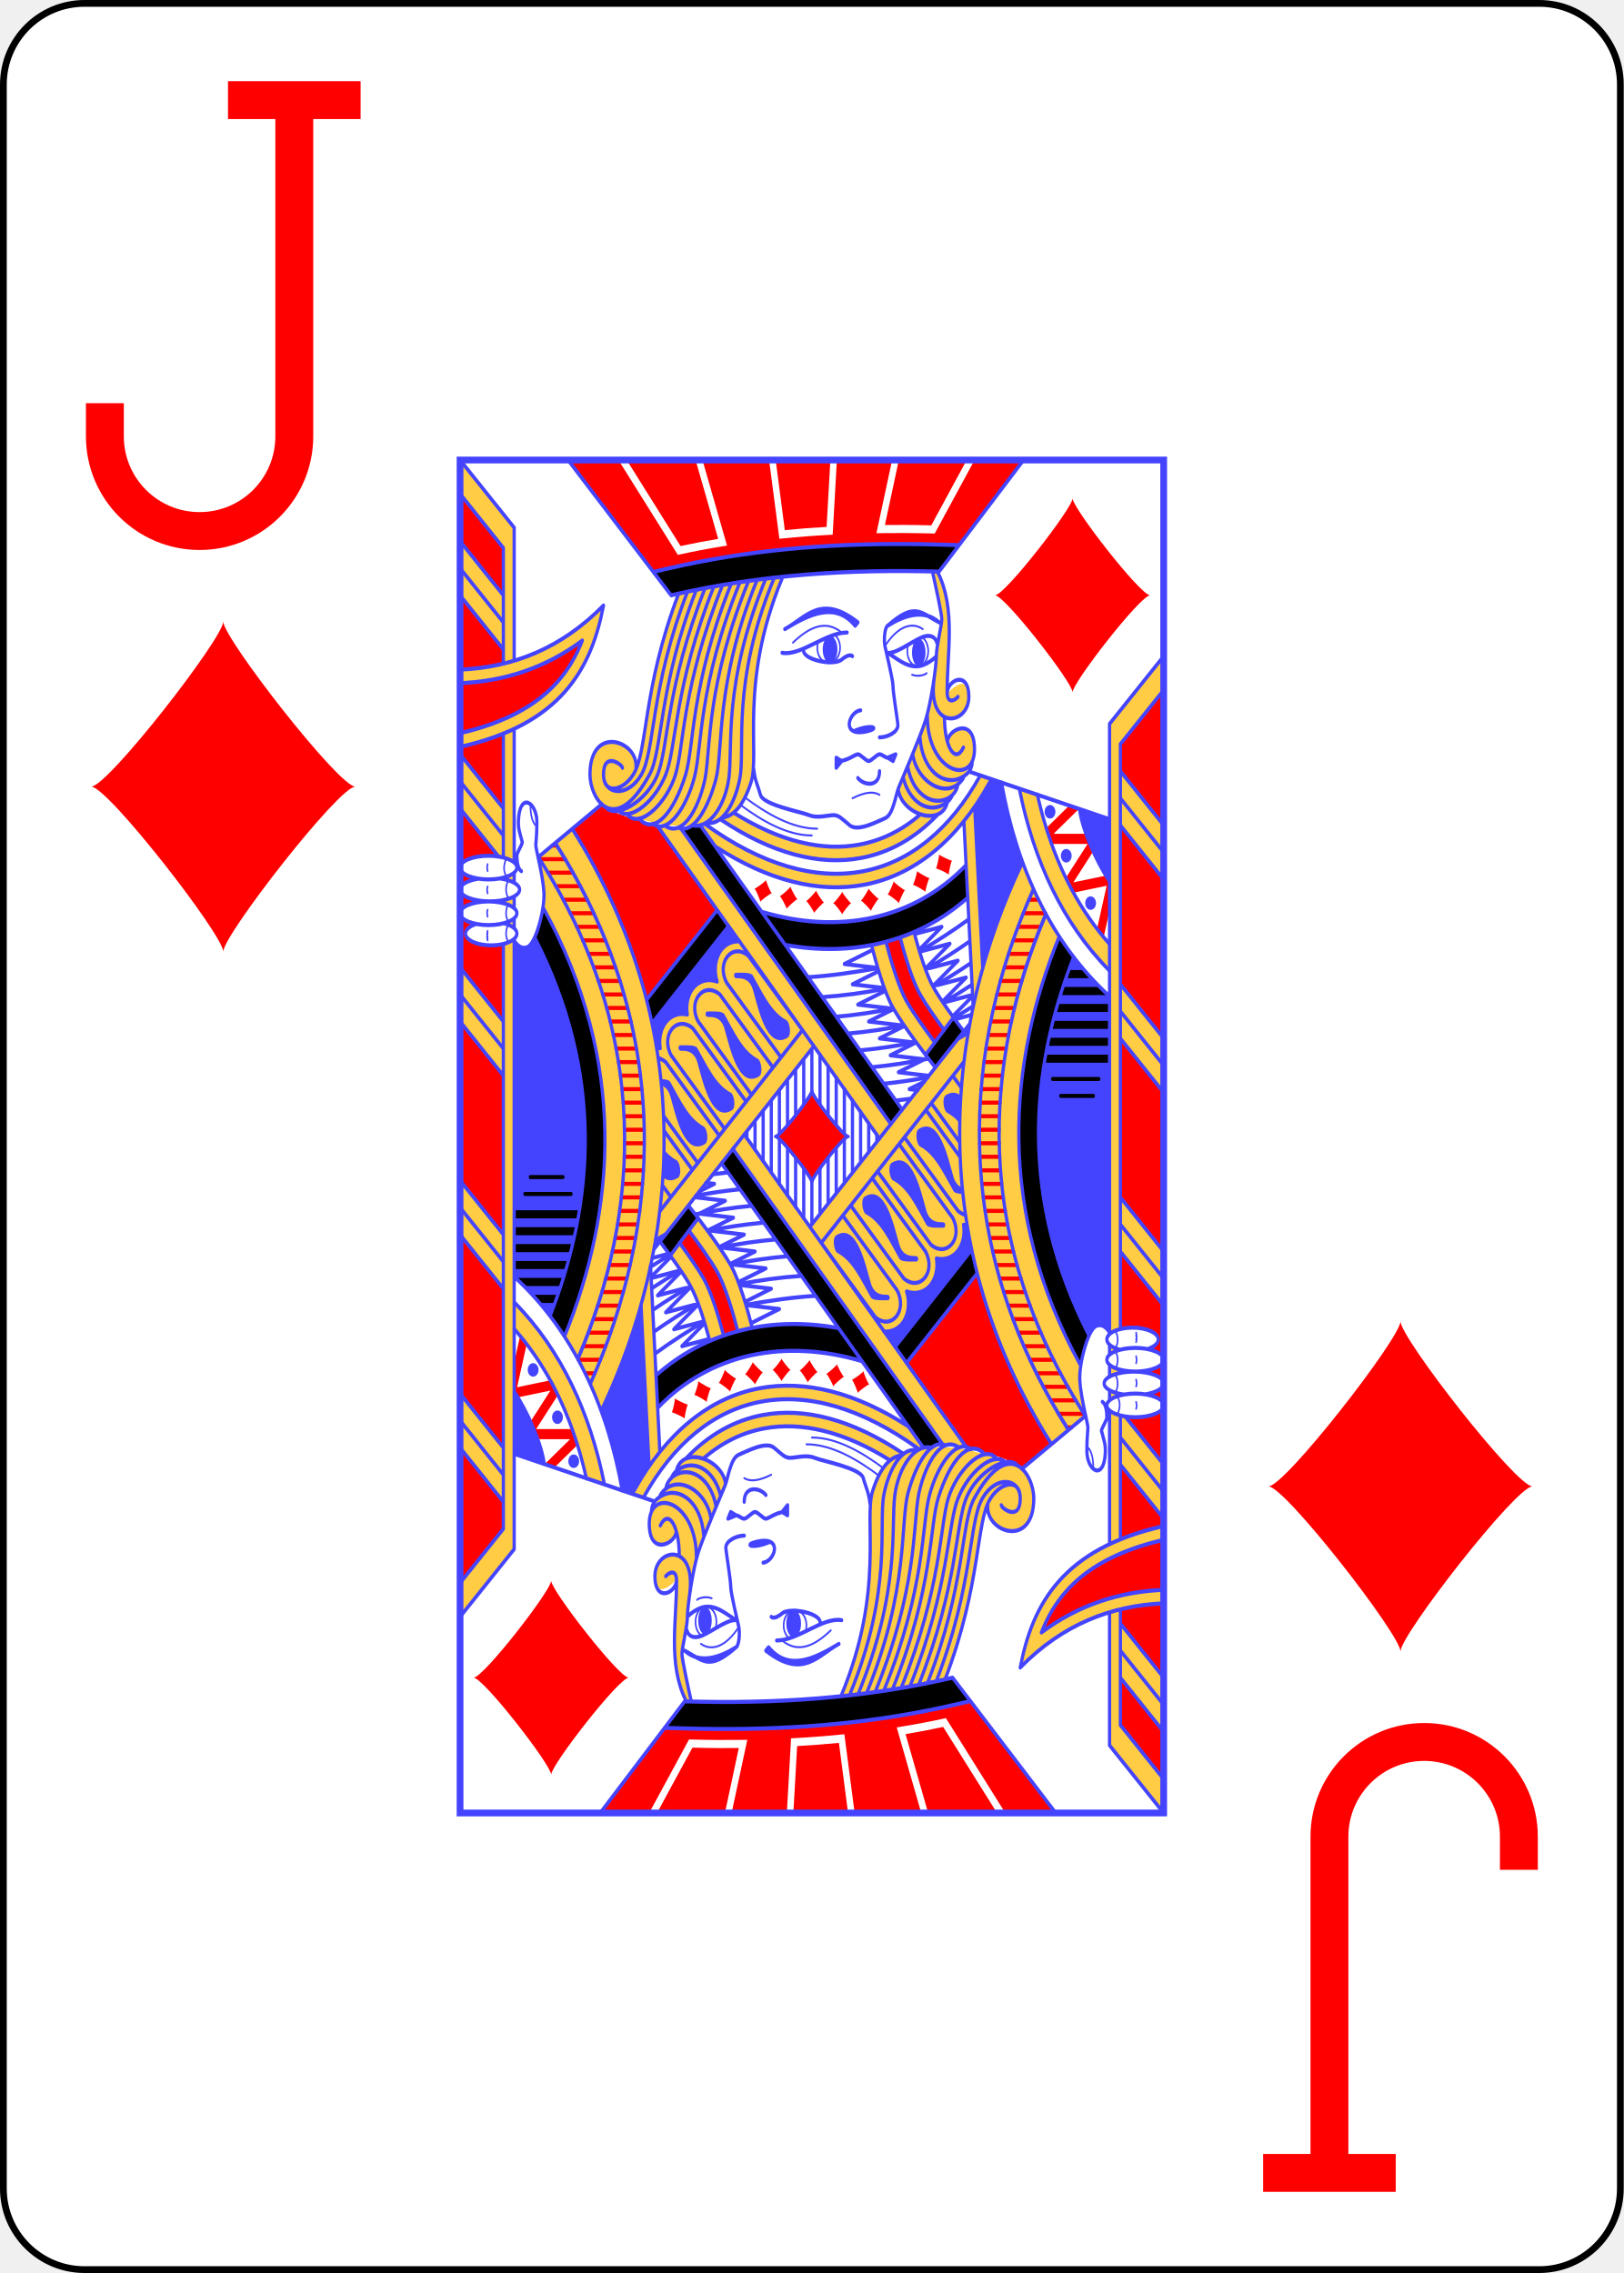
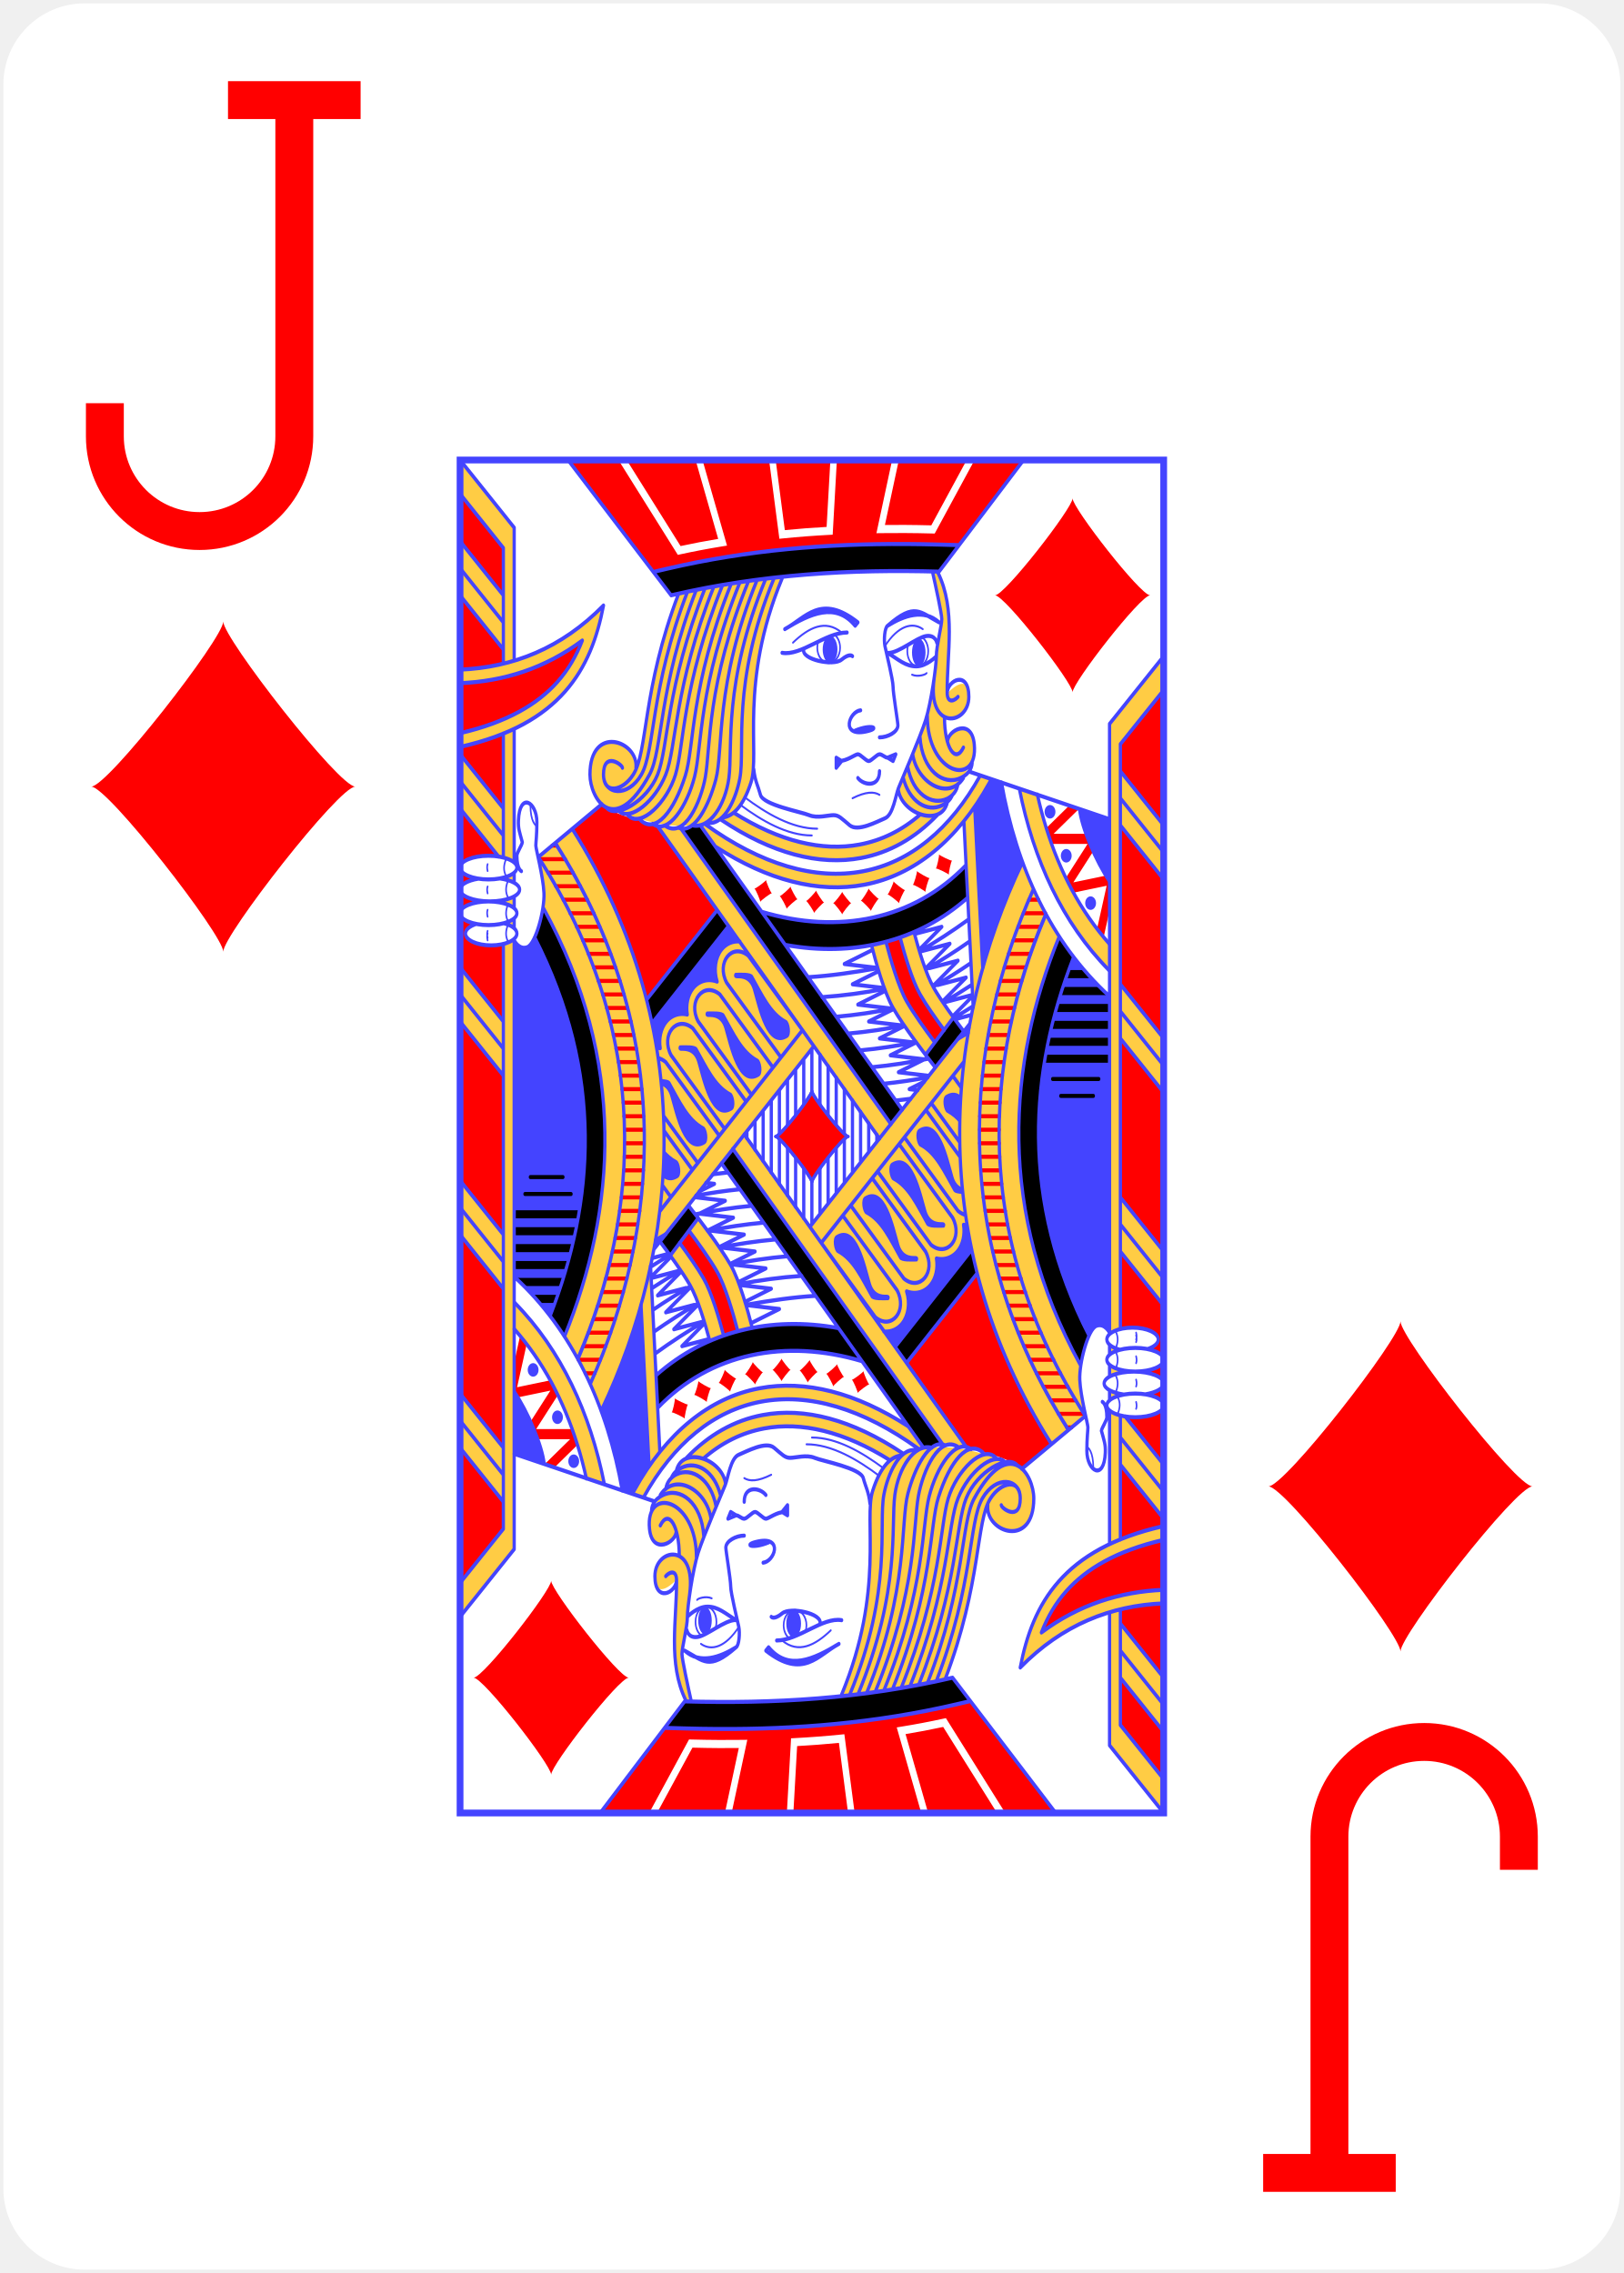
<svg xmlns="http://www.w3.org/2000/svg" xmlns:xlink="http://www.w3.org/1999/xlink" class="card" face="JD" height="3.5in" preserveAspectRatio="none" viewBox="-120 -168 240 336" width="2.5in">
  <defs>
    <symbol id="VDJ" viewBox="-500 -500 1000 1000" preserveAspectRatio="xMinYMid">
      <path d="M50 -460L250 -460M150 -460L150 250A100 100 0 0 1 -250 250L-250 220" stroke="red" stroke-width="80" stroke-linecap="square" stroke-miterlimit="1.5" fill="none" />
    </symbol>
    <symbol id="SDJ" viewBox="-600 -600 1200 1200" preserveAspectRatio="xMinYMid">
      <path d="M-400 0C-350 0 0 -450 0 -500C0 -450 350 0 400 0C350 0 0 450 0 500C0 450 -350 0 -400 0Z" fill="red" />
    </symbol>
    <symbol id="DJ6" preserveAspectRatio="none" viewBox="0 0 1300 2000">
      <path stroke="#44F" stroke-linecap="round" stroke-linejoin="round" stroke-width="3" fill="none" d="M85,590c-4.701,8.725 -5.187,17.099 0,25M88.71,621.884c-4.701,8.725 -5.187,17.099 0,25M88.71,656.884c-4.701,8.725 -5.187,17.099 0,25M88.71,686.884c-4.701,8.725 -5.187,17.099 0,25M130,510c0,25 10,30 10,30M50.928,597.5c-1.131,2.58 -1.339,5.774 0,10M50.928,630.524c-1.131,2.58 -1.339,5.774 0,10M50.928,665c-1.131,2.58 -1.339,5.774 0,10M50.928,700c-1.131,2.58 -1.339,5.774 0,10M50.928,696.159c-1.131,2.58 -1.339,5.774 0,10M725,500c25,-10 40,-10 50,-5M705,255c-30,-20 -60.951,-7.28 -90,15M785,275c24.496,-30.289 50.876,-35.961 70,-25M692.54,258.604c5.799,4.009 9.635,10.975 9.635,18.896 0,12.426 -9.441,22.5 -21.088,22.5 -11.646,0 -21.088,-10.074 -21.088,-22.5 0,-3.285 0.66,-6.406 1.846,-9.22M853.124,261.739c6.976,3.399 11.876,11.415 11.876,20.761 0,12.426 -8.662,22.5 -19.347,22.5 -10.685,0 -19.347,-10.074 -19.347,-22.5 0,-3.816 0.817,-7.411 2.259,-10.56M835,317.323c11.292,3.969 26.1,-0.362 27.069,-2.323M517.969,509.822C557.538,533.358 604.489,555.092 650,555M525.369,498.266C565.472,522.392 613.488,545.094 660,545" />
      <use xlink:href="#SDJ" height="200" width="200" transform="translate(650,1000)scale(1,0.8)rotate(0)translate(-100,-100)" stroke="#44F" stroke-width="36" stroke-linejoin="round" stroke-linecap="round" />
      <use xlink:href="#SDJ" height="50" width="50" transform="translate(894,598)scale(1,0.8)rotate(-26)translate(-25,-25)" />
      <use xlink:href="#SDJ" height="50" width="50" transform="translate(852,623)scale(1,0.8)rotate(-22)translate(-25,-25)" />
      <use xlink:href="#SDJ" height="50" width="50" transform="translate(806,639)scale(1,0.8)rotate(-14)translate(-25,-25)" />
      <use xlink:href="#SDJ" height="50" width="50" transform="translate(757,650)scale(1,0.8)rotate(-6)translate(-25,-25)" />
      <use xlink:href="#SDJ" height="50" width="50" transform="translate(706,655)scale(1,0.8)rotate(0)translate(-25,-25)" />
      <use xlink:href="#SDJ" height="50" width="50" transform="translate(656,653)scale(1,0.8)rotate(5)translate(-25,-25)" />
      <use xlink:href="#SDJ" height="50" width="50" transform="translate(607,647)scale(1,0.8)rotate(10)translate(-25,-25)" />
      <use xlink:href="#SDJ" height="50" width="50" transform="translate(560,637)scale(1,0.8)rotate(15)translate(-25,-25)" />
    </symbol>
    <symbol id="DJ5" preserveAspectRatio="none" viewBox="0 0 1300 2000">
      <path stroke="#44F" stroke-linecap="round" stroke-linejoin="round" stroke-width="6" fill="none" d="M100,709.952V1610L-2.9802322e-6,1710M100,678.111v13.911M100,645.033v17.312M100,609.791v14.839M100,397.41V594.643M5.9604645e-7,5.9604645e-7 100,100v196.63M100.156,1207.275c107.997,79.347 171.737,190.717 199.486,315.914M207.3,545.261C445.376,846.844 403.682,1165.656 260.675,1405.606M358.174,1166.617 653.704,866.472M365.264,541.561 774.865,1002.951M650,870.236V1005M635,885.469V1120.805M620,900.703 620,1103.908M605,915.937l10e-6,171.074M590,931.172V1070.115M575,946.406V1053.219M560,961.641l-2e-5,74.682M545,976.875l-10e-6,42.551M530,992.109v10.42M408.006,544.65 795.9,981.588M444.424,540.616l372.51,419.609M368.801,1110.75 632.661,842.769M354.528,832.821 496.146,688.992M344.459,797.973 475.103,665.289M144.449,587.034 262.085,508.61M940.101,460.451l259.692,70.425M882.049,524.54c-41.333,34.618 -88.82,55.864 -141.033,63.696 -77.195,11.579 -165.246,-6.435 -258.699,-56.453M453.028,538.37c103.513,59.813 202.907,82.851 290.956,69.644 86.565,-12.985 161.584,-61.304 217.217,-141.821M850.411,523.829C816.55,547.595 778.945,562.323 738.049,568.457 669.735,578.704 590.814,564.241 505.551,521.317M557.384,667.852c141.56,33.774 280.148,12.039 377.1,-68.721M930.877,534.031l17.164,274.628M950.766,512.261c5.176,82.814 10.432,166.905 14.861,237.784M601.099,716.788c123.687,18.042 244.26,-3.946 336.972,-69.989M760.133,716.928C767.967,741.662 783.721,787.209 800,810c19.662,27.527 60.973,70.517 77.718,87.621M786.849,712.279C795.124,737.784 809.834,778.767 825,800c12.464,17.45 33.628,41.114 51.719,60.458M813.053,705.961C821.503,731.58 835.544,769.762 850,790c10.843,15.18 28.27,35.063 44.53,52.714M838.642,697.737C847.145,723.316 860.874,760.224 875,780c13.414,18.779 36.904,44.756 55.795,64.8M153.972,662.331C309.967,889.988 287.883,1108.489 192.987,1295.533M1199.928,715.507c-53.227,-48.045 -91.438,-105.975 -116.853,-171.387 -6.273,-16.146 -11.767,-32.747 -16.514,-49.768M1198.823,754.032c-86.122,-69.992 -139.221,-162.657 -165.48,-268.012M1144.6,515.971c3.51,27.018 30.401,77.532 54.943,106.167M80,240 -2.9802322e-7,160M0,120l80,80M80,280 -2.9802322e-7,200M80,555 -2.9802322e-7,475M0,435l80,80M80,870 -2.9802322e-7,790M0,750l80,80M80,910 -2.9802322e-7,830M80,1185 -2.9802322e-7,1105M0,1065l80,80M80,1225 -2.9802322e-7,1145M80,1500 -2.9802322e-7,1420M0,1380l80,80M80,1540 -2.9802322e-7,1460M80,715.826V1580L-5.9604645e-7,1660M80,404.212V586.914M0,50l80,80v170.958M592.661,882.769l-100,-110c-20,-30 10,-60 40,-40l100,110M538.524,938.376 440,830c-20,-30 10,-60 40,-40l98.193,108.012M488.885,988.773 390,880c-20,-30 10,-60 40,-40l98.606,108.467M366.055,884.082c4.519,0.868 9.232,2.776 13.945,5.918l98.886,108.774M439.259,1039.185 376.341,969.976M376.856,991.542l52.371,57.608M389.335,1089.268l-15.594,-17.153M516.977,711.775c-1.078,-0.089 -2.152,-0.14 -3.221,-0.156 -1.297,-0.018 -2.586,0.017 -3.863,0.105 -10.219,0.706 -19.688,4.787 -26.588,11.688 -11.544,11.544 -15.19,30.278 -8.35,47.686 -5.928,-1.859 -11.945,-2.542 -17.723,-2.143 -10.219,0.706 -19.689,4.787 -26.59,11.688 -9.67,9.67 -13.793,24.386 -10.859,39.141 -4.226,-0.84 -8.449,-1.111 -12.551,-0.828 -10.219,0.706 -19.689,4.787 -26.59,11.688 -9.617,9.617 -13.748,24.224 -10.908,38.896 -0.283,-0.06 -0.566,-0.133 -0.85,-0.188 -0.98,-0.203 -1.978,-0.307 -2.979,-0.311 -0.87,-0.003 -1.723,0.068 -2.555,0.208M911.501,824.106l-51.301,54.965M848.93,726.398c30.438,-14.244 60.781,-29.936 91.001,-47.503M860.229,753.123c27.325,-12.679 54.575,-26.511 81.729,-41.804M874.067,778.661c23.36,-10.811 46.666,-22.46 69.903,-35.142M892.425,802.102c17.883,-8.34 35.733,-17.177 53.545,-26.598M912.413,824.762c11.862,-5.596 23.71,-11.414 35.541,-17.48M919.958,855.554c6.272,-2.875 12.539,-5.81 18.803,-8.809M848.071,724.086 890,690 839.651,700.627M859.686,751.837 905,715 852.309,726.121M873.553,777.759 920,740 867.309,751.121M891.242,800.573 935,765 882.309,776.121M946.916,790.651l-49.607,10.47M910.283,822.288l36.743,-29.869M944.574,820.366l-27.265,5.754M921.876,854.122l18.259,-14.844M796.745,810.826 735,805 785,785M816.745,835.826 755,830 800.995,811.602M836.745,860.825 775,855 821.293,836.483M856.745,885.826 795,880 843.076,860.769M865.487,910.235 810,905 860,885M771.875,751.157c-45.675,6.443 -87.52,11.323 -128.233,13.293M771.745,750.826 710,745 760,725M784.463,781.691c-37.56,5.866 -76.037,10.142 -115.741,12.289M783.928,780.56 725,775 773.666,755.534M800.543,810.726c-34.211,5.512 -69.172,9.723 -105.121,12.221 -0.113,0.008 -0.226,0.016 -0.338,0.024M820.562,835.723c-33.673,5.426 -68.073,9.591 -103.426,12.104M842.46,860.416c-33.626,5.47 -67.975,9.688 -103.271,12.263M865,885c-33.784,5.565 -68.294,9.873 -103.757,12.527M864.175,912.505c-26.572,4.034 -53.609,7.264 -81.218,9.499M832.539,944.214c-9.118,0.981 -18.296,1.857 -27.537,2.622M845.626,931.474 830,930 857.643,918.943M137.753,705.592c129.038,202.306 110.486,391.093 29.078,558.571M144.664,587.05c211.433,263.851 187.394,526.874 72.807,741.458M240.698,1365.491C368.264,1137.311 400.016,847.839 175.72,566.274M144.78,587.132C356.096,850.901 332.058,1113.924 217.853,1328.87M176.02,566.162c223.996,281.677 192.244,571.149 64.817,798.824M100,710c0,0 9.291,14.995 24.328,10.107C139.668,715.121 156.474,665.06 155,640c-1.468,-24.957 -15,-65 -15,-70 0,-5 1.909,-14.691 1.909,-34.691 0,-30 -31.909,-45.309 -34.073,-2.527C107.209,545.174 110,550 115,565M115,565c-0.676,4.552 -10,15 -10,20 0,20 8.286,22.809 8.286,22.809M0,602.5A52.5,17.5 0 0 1 52.5,585 52.5,17.5 0 0 1 105,602.5 52.5,17.5 0 0 1 52.5,620 52.5,17.5 0 0 1 0,602.5M0,635c0,0 0,0 0,0 0,-7.263 13.907,-13.493 33.71,-16.141M73.837,618.553C94.935,621 110,627.44 110,635c0,9.665 -24.624,17.5 -55,17.5 -30.376,0 -55,-7.835 -55,-17.5M0,670A52.5,17.5 0 0 1 52.5,652.5 52.5,17.5 0 0 1 105,670 52.5,17.5 0 0 1 52.5,687.5 52.5,17.5 0 0 1 0,670M81.191,684.829C95.421,687.851 105,693.514 105,700c0,9.665 -21.266,17.5 -47.5,17.5 -26.234,0 -47.5,-7.835 -47.5,-17.5 0,-5.87 7.845,-11.066 19.884,-14.24M71.354,586.354 1.8096853e-5,515M0.02,309.855C97.554,306.607 187.046,278.578 265,215 242.582,308.966 186.547,390.542 0.192,424.084M0.026,329.865C80.534,327.262 156.893,308.022 225.898,266.748 215.042,289.094 200.421,309.706 179.627,328.295 143.531,360.564 88.07,387.481 0.303,403.733M403.784,197.624C336.263,339.655 347.37,430.787 320,465c-20,25 -55,30 -55,0 0,-35 34.9,-14.626 35,-10M420.15,194.736C350.946,338.298 360.638,429.107 335,465c-25,35 -70,30 -70,0M436.417,192.11C365.772,337.154 375.059,428.375 350,465c-65,95 -110,35 -110,0 0,-75 90,-50 85,-10M452.669,189.51C380.329,335.873 384.964,425.072 365,465c-20,40 -77.602,65.61 -94.572,48.745M468.763,187.305C395.282,334.978 400.064,424.872 380,465c-20,40 -64.5,68.136 -85,55M484.862,185.097C410.176,334.001 413.892,422.783 398.06,465c-15,40 -63.998,80.555 -88.06,60M500.989,182.866C425.269,333.183 432.827,424.628 416.121,466.749 395,520 361.556,552.647 333.873,532.762M517.083,180.7C440.175,332.311 447.076,424.662 433.307,468.06 420,510 385.05,555.512 355.845,537.641M532.953,178.991C455.14,331.615 463.149,424.349 453.116,468.935 445,505 414.577,561.021 378.609,540.433M548.832,177.272C470.166,330.965 486.957,428.902 472.488,472.432 460,510 433.177,553.423 404.187,543.706M564.713,175.556C485.046,330.227 504.286,424.838 496.669,470.246 490,510 460.572,546.713 428.474,539.875M580,175C500,330 527.498,425.817 516.915,470.683 510,500 488.836,539.016 459.373,536.333M595,175c-80,155 -40.203,258.598 -57.401,301.367 -14.963,37.211 -34.463,50.386 -51.885,51.962M872.923,165.37C878.475,185.244 890,227.409 890,235c0,10 -10,40 -10,55 0,15 -10,70 -20,95 -10,25 -45,90 -50,100 -5,10 -9.809,39.563 -24.809,44.563C770.191,534.563 735,550 720,540c-15,-10 -20,-15 -30,-15 -10,0 -30,5 -45,0 -15,-5 -85,-15 -90,-30 -4.379,-13.209 -10,-20 -12.377,-37.814M600,250c38.334,-16.373 66.186,-53.253 135,-10v0l-5,5c-36.119,-35.307 -82.46,-18.225 -130,5v0M885,240c-35,-15 -45,-30 -95,5v0c30,-15 66.711,-25.583 95,-5v0M790,245c-5.615,2.796 -7.258,21.124 -5,30 2.466,9.691 15,50 15,60 0,10 8.935,52.186 8.935,57.186C808.935,402.186 790,410 775,410M740,370c-20.808,1.708 -37.884,39.089 9.316,31.367C779.331,396.457 760,390 730,400M695,440v15l10,-10 -10,-5v0M805,435l-5,10 -10,-5 15,-5v0M700,445c15,0 30,-10 35,-10 5,0 15,10 20,10 5,0 15,-10 20,-10 5,0 10,5 15,5M735,470c10.017,10.832 40,15 40,-10M595,285c35,5 80,-30 120,-30M635,280c-5,15 55,25 70,15 15,-10 20,-5 20,-5M790.923,285.265c20,0 52.332,-22.8 70,-25 17.668,-2.2 20,10 20,10M790,285c20,10 33.071,20 52.775,20C862.479,305 880,290 880,290M882.739,166.219C916.805,221.491 899.287,285.408 900,345c0.877,16.276 15,10 20,5M875.871,322.903C862.68,401.749 940,392.043 940,350c0,-40 -40,-25 -40,-5M895,380c0,45 20,70 35,45M863.258,377.678C863.149,465.861 958.062,484.498 950,420c-5,-40 -50,-20 -49.354,-3.324M849.71,409.419C853.692,459.152 893.434,482.286 925,470c18.663,-7.264 21.42,-17.97 21.126,-24.435M836.381,435.227C844.554,477.951 902.816,504.171 930,470M826.958,452.98c9.23,40.691 44.654,58.763 73.332,47.601 9.377,-3.79 17.976,-11.415 19.488,-21.63M818.484,468.745c11.128,36.612 44.521,52.456 71.806,41.836 10.08,-3.923 15.519,-8.85 18.345,-13.571M809.429,486.652c6.149,37.142 80.063,56.922 91.04,18.908M920.159,125.779l-34.261,-0.77c-20.572,-0.462 -41.188,-0.75 -61.848,-0.84 -144.617,-0.628 -291.435,8.513 -441.393,36.51l-25.623,4.783M199.524,-1.861155e-4 390,200C557.854,168.663 722.223,161.344 885,165L1041.082,-4.7504902e-4M472.329,571.725c96.126,49.651 189.631,68.816 274.622,56.068 92.087,-13.813 172.42,-65.876 230.705,-150.232l3.633,-5.258" />
    </symbol>
    <symbol id="DJ4" preserveAspectRatio="none" viewBox="0 0 1300 2000">
      <path fill="black" d="M130,1057c-4.057,-0.057 -4.057,6.057 0,6h60c4.057,0.057 4.057,-6.057 0,-6zm-10,25c-4.057,-0.057 -4.057,6.057 0,6h85c4.057,0.057 4.057,-6.057 0,-6zm-20,27v12h117.996l2.322,-12zm0,25v12h112.19l2.612,-12zm0,25v12h104.353l3.774,-12zm0,25v12h96.806l3.483,-12zm17.561,37h68.505l4.935,-12h-87.372zm29.898,25h27.866l4.935,-12h-46.444zM885.898,125.01c-20.572,-0.462 -41.188,-0.75 -61.848,-0.84 -144.617,-0.628 -291.435,8.513 -441.393,36.51L356.765,165.141 390,200c167.854,-31.337 332.223,-38.656 495,-35l35.361,-38.408zM934.484,599.132c-96.952,80.76 -235.54,102.495 -377.1,68.721l43.715,48.936c123.687,18.042 244.26,-3.946 336.972,-69.989zM816.934,960.224 444.424,540.616 408.006,544.65 795.9,981.588ZM496.146,688.992 354.528,832.821 344.459,797.973 475.103,665.289ZM877.718,897.621c-4.427,-4.522 -10.572,-10.854 -17.549,-18.39l51.237,-55.326c6.549,7.159 13.215,14.344 19.389,20.895M192.987,1295.533c94.897,-187.044 116.98,-405.546 -39.015,-633.202 -4.979,15.602 -9.504,32.46 -16.219,43.261 129.038,202.306 110.486,391.093 29.078,558.571z" />
    </symbol>
    <symbol id="DJ3" preserveAspectRatio="none" viewBox="0 0 1300 2000">
      <path fill="#44F" d="M509,758c9,0 28.315,-1.237 32,4 19,27 34.047,54.141 62,66 5.895,2.501 10.258,21.901 2,26 -38.418,19.069 -54.167,-44.095 -64,-71 -7.297,-19.969 -27.054,-16.342 -31,-17 -6,-1 -3.687,-8 -1,-8zM456.339,815.231c9,0 28.315,-1.237 32,4 19,27 34.047,54.141 62,66 5.895,2.501 10.258,21.901 2,26 -38.418,19.069 -54.167,-44.095 -64,-71 -7.297,-19.969 -27.054,-16.342 -31,-17 -6,-1 -3.687,-8 -1,-8zM406.339,865.231c9,0 28.315,-1.237 32,4 19,27 34.047,54.141 62,66 5.895,2.501 10.258,21.901 2,26 -38.418,19.069 -54.167,-44.095 -64,-71 -7.297,-19.969 -27.054,-16.342 -31,-17 -6,-1 -3.687,-8 -1,-8zM371.248,915.149c7.579,0.188 14.956,1.05 17.09,4.082 19,27 34.047,54.141 62,66 5.895,2.501 10.258,21.901 2,26 -38.418,19.069 -54.167,-44.095 -64,-71 -3.549,-9.711 -10.044,-13.842 -16.235,-15.599M376.289,1019.066c7.016,6.682 14.831,12.255 24.049,16.166 5.895,2.501 10.258,21.901 2,26 -10.879,5.4 -19.941,4.206 -27.565,-0.892M697.25,280a13.625,20 0 0 1 -13.625,20 13.625,20 0 0 1 -13.625,-20 13.625,20 0 0 1 13.625,-20 13.625,20 0 0 1 13.625,20zM860,284.506a12.5,20.292 0 0 1 -12.5,20.292 12.5,20.292 0 0 1 -12.5,-20.292 12.5,20.292 0 0 1 12.5,-20.292 12.5,20.292 0 0 1 12.5,20.292zM1039.288,594.296c-17.009,-37.323 -29.874,-76.645 -38.918,-117.435l-19.08,-4.558 -3.633,5.258c-8.474,12.264 -17.414,23.846 -26.839,34.714 5.125,82.8 10.381,166.892 15.044,237.706 19.442,-54.632 44.354,-106.743 73.427,-155.684zM1144.6,515.971l55.194,14.905m-55.194,-14.905c3.51,27.018 30.401,77.532 54.943,106.167l0.251,-91.261M137.57,706c-4.348,7.569 -8.855,12.681 -13.242,14.107C109.291,724.995 100,709.976 100,709.976l0.078,496.904c23.977,17.954 45.709,37.081 66.058,57.431 82.103,-167.626 100.655,-356.414 -28.566,-558.312zM100,1610 -10,1720M354.528,832.821l141.618,-143.829 20.83,22.783c-1.078,-0.089 -2.152,-0.14 -3.221,-0.156 -1.297,-0.018 -2.586,0.017 -3.863,0.105 -10.219,0.706 -19.688,4.787 -26.588,11.688 -11.544,11.544 -15.19,30.278 -8.35,47.686 -5.928,-1.859 -11.945,-2.542 -17.723,-2.143 -10.219,0.706 -19.689,4.787 -26.59,11.688 -9.67,9.67 -13.793,24.386 -10.859,39.141 -4.226,-0.84 -8.449,-1.111 -12.551,-0.828 -10.219,0.706 -19.689,4.787 -26.59,11.688 -9.617,9.617 -13.748,24.224 -10.908,38.896 -0.283,-0.06 -0.566,-0.133 -0.85,-0.188 -0.98,-0.203 -1.978,-0.307 -2.979,-0.311 -0.87,-0.003 -1.723,0.068 -2.555,0.208zM1100,520a10,10 0 0 1 -10,10 10,10 0 0 1 -10,-10 10,10 0 0 1 10,-10 10,10 0 0 1 10,10zM1130,585a10,10 0 0 1 -10,10 10,10 0 0 1 -10,-10 10,10 0 0 1 10,-10 10,10 0 0 1 10,10zM1175,655a10,10 0 0 1 -10,10 10,10 0 0 1 -10,-10 10,10 0 0 1 10,-10 10,10 0 0 1 10,10z" />
    </symbol>
    <symbol id="DJ2" preserveAspectRatio="none" viewBox="0 0 1300 2000">
      <path fill="red" d="M199.521,0l157.664,165.582 25.473,-4.902c149.958,-27.996 296.776,-37.138 441.393,-36.51 20.66,0.09 41.275,0.378 61.848,0.84l34.475,1.57L1040.949,0h-90.371l-73.627,108.701 -3.268,-0.072c-17.44,-0.384 -35.101,-0.607 -52.801,-0.684 -14.191,-0.062 -28.397,-0.029 -43.678,0.152l-7.916,0.094L798.268,0H696.223l-7.773,110.4 -5.359,0.221c-28.906,1.195 -58.058,2.965 -87.605,5.359L589.971,116.428 570.955,0H447.898l45.314,126.52 -7.391,0.957c-26.194,3.391 -52.95,7.403 -79.91,12.123L402.369,140.221 292.633,0Zm108.35,0 99.543,127.197c23.432,-4.051 46.649,-7.54 69.502,-10.588L435.15,0Zm275.244,0 16.924,103.627c25.991,-2.041 51.693,-3.606 77.189,-4.721L684.191,0Zm227.576,0 -25.73,96.07c12.299,-0.107 24.295,-0.176 35.975,-0.125 16.664,0.072 33.27,0.302 49.725,0.645L936.086,0ZM0,50v70l80,80v-70zm0,150v109.854c27.325,-0.911 54.014,-3.781 80,-8.816V280Zm225.898,66.748C156.887,308.026 80.516,327.253 0,329.854v73.936c87.942,-16.247 143.49,-43.188 179.627,-75.494 20.794,-18.589 35.415,-39.201 46.271,-61.547zM80,404.438C56.424,412.129 29.87,418.722 0,424.094V435l80,80zm182.084,104.172 -54.93,36.684c65.585,82.864 109.888,167.062 137.031,251.623L475.107,665.293 365.264,541.561c-34.415,-10.878 -70.714,-12.66 -103.18,-32.951zm863.334,2.24 -42.344,33.27 9.807,23.381h66.514l-40.512,50.641 14.359,21.424 61.381,-10.23 -17.67,63.613 12.203,12.115 10.982,-39.539 -0.596,-43.387 -6.068,-7.82 -60.371,10.062 36.715,-45.895L1156.74,552.5h-60.057l46.652,-36.656zM0,515v87.5a52.5,17.5 0 0 1 52.5,-17.5 52.5,17.5 0 0 1 18.664,1.164zm0,87.5V635c0,-7.263 13.907,-13.493 33.711,-16.141l0.301,-0.002A52.5,17.5 0 0 1 0,602.5ZM0,635v35a52.5,17.5 0 0 1 52.5,-17.5 52.5,17.5 0 0 1 27.5,2.619v-4.545C72.493,651.797 64.012,652.5 55,652.5 24.624,652.5 0,644.665 0,635Zm0,35v80l80,80V715.414C73.302,716.744 65.642,717.5 57.5,717.5 31.266,717.5 10,709.665 10,700c0,-5.867 7.837,-11.059 19.863,-14.234A52.5,17.5 0 0 1 0,670ZM170.152,567a3,3 0 1 0 0,6h8.428 0.381a3,3 0 1 0 0,-6h-0.381zM72.721,586.354A52.5,17.5 0 0 1 80,587.619v-1.266zM146.998,587a3,3 0 1 0 0,6h46.938 0.355a3,3 0 1 0 0,-6h-0.355zm15.473,20a3,3 0 1 0 0,6h45.842 0.324a3,3 0 1 0 0,-6H208.312ZM80,617.393a52.5,17.5 0 0 1 -6.863,1.166l0.699,-0.006c2.125,0.247 4.17,0.544 6.164,0.869zM176.955,627a3,3 0 1 0 0,6h44.982 0.297a3,3 0 1 0 0,-6h-0.297zm13.672,20a3,3 0 1 0 0,6h44.199 0.27a3,3 0 1 0 0,-6h-0.27zm12.871,20a3,3 0 1 0 0,6h43.381 0.25a3,3 0 1 0 0,-6h-0.25zm12.078,20a3,3 0 1 0 0,6h42.422a3,3 0 1 0 0,-6zm597.477,18.961 -26.203,6.318C795.125,737.784 809.834,778.767 825,800c12.701,17.782 34.437,42.018 52.748,61.559L894.529,842.715C878.269,825.064 860.843,805.18 850,790 835.544,769.762 821.502,731.58 813.053,705.961ZM226.846,707a3,3 0 1 0 0,6h41.582a3,3 0 1 0 0,-6zm10.307,20a3,3 0 1 0 0,6h41.021a3,3 0 1 0 0,-6zm9.557,20a3,3 0 1 0 0,6h40.467a3,3 0 1 0 0,-6zm8.814,20a3,3 0 1 0 0,6h39.76 0.156a3,3 0 1 0 0,-6h-0.156zm8.082,20a3,3 0 1 0 0,6h39.141a3,3 0 1 0 0,-6zm7.354,20a3,3 0 1 0 0,6h38.609a3,3 0 1 0 0,-6zm6.514,20a3,3 0 1 0 0,6h38.264a3,3 0 1 0 0,-6zM0,830v235l80,80V910Zm283.213,17a3,3 0 1 0 0,6h37.809a3,3 0 1 0 0,-6zm5.043,20a3,3 0 1 0 0,6h37.439a3,3 0 1 0 0,-6zm4.354,20a3,3 0 1 0 0,6h37.152a3,3 0 1 0 0,-6zm3.668,20a3,3 0 1 0 0,6h36.945a3,3 0 1 0 0,-6zm2.986,20a3,3 0 1 0 0,6h36.627a3,3 0 1 0 0,-6zm2.197,20a3,3 0 1 0 0,6h36.453a3,3 0 1 0 0,-6zm1.49,20a3,3 0 1 0 0,6h36.398a3,3 0 1 0 0,-6zm0.83,20a3,3 0 1 0 0,6H340a3,3 0 1 0 0,-6zm0.174,20a3,3 0 1 0 0,6H340a3,3 0 1 0 0,-6zm-0.484,20a3,3 0 1 0 0,6h36.412a3,3 0 1 0 0,-6zm-1.137,20a3,3 0 1 0 0,6h36.447a3,3 0 1 0 0,-6zm-1.787,20a3,3 0 1 0 0,6h36.555a3,3 0 1 0 0,-6zm-2.52,20a3,3 0 1 0 0,6h36.816a3,3 0 1 0 0,-6zm-3.184,20a3,3 0 1 0 0,6h37.115a3,3 0 1 0 0,-6zm-3.826,20a3,3 0 1 0 0,6h37.354a3,3 0 1 0 0,-6zM0,1145v235l80,80v-235zm286.551,2a3,3 0 1 0 0,6h37.656a3,3 0 1 0 0,-6zm-5.109,20a3,3 0 1 0 0,6h38.023a3,3 0 1 0 0,-6zm-5.75,20a3,3 0 1 0 0,6h38.445a3,3 0 1 0 0,-6zm-6.396,20a3,3 0 1 0 0,6h38.914a3,3 0 1 0 0,-6zm-7.041,20a3,3 0 1 0 0,6h39.396a3,3 0 1 0 0,-6zm-7.691,20a3,3 0 1 0 0,6h39.844a3,3 0 1 0 0,-6zm-8.342,20a3,3 0 1 0 0,6h40.34a3,3 0 0 0 0.002,0 3,3 0 0 0 0.006,0h0.039a3,3 0 0 0 0.162,-5.996 3,3 0 0 0 -0.178,0h-0.031zm-9,20a3,3 0 1 0 0,6h40.883a3,3 0 1 0 0,-6zm-9.66,20a3,3 0 1 0 0,6h41.463a3,3 0 1 0 0,-6zm-9.125,20a3,3 0 1 0 0,6h40.877a3,3 0 1 0 0,-6zm12.818,20a3,3 0 1 0 0,6h17.703 0.125a3,3 0 1 0 0,-6h-0.125zM0,1459.955V1660l80,-80v-40.768z" />
    </symbol>
    <symbol id="DJ1" preserveAspectRatio="none" viewBox="0 0 1300 2000">
      <path fill="#FC4" d="M0 0L0 602.5A52.5 17.5 0 0 1 52.5 585A52.5 17.5 0 0 1 100 595.092L100 397.393C208.286 356.236 247.222 289.517 265 215C214.523 256.168 159.203 282.41 100 296.691L100 100L0 0zM0 602.5L0 635C0 627.737 13.907 621.507 33.711 618.859L34.012 618.857A52.5 17.5 0 0 1 0 602.5zM0 635L0 670A52.5 17.5 0 0 1 52.5 652.5A52.5 17.5 0 0 1 100 662.592L100 645.057C90.047 649.557 73.609 652.5 55 652.5C24.624 652.5 0 644.665 0 635zM0 670L0 1710L100 1610L100 707.814C92.207 713.556 76.108 717.5 57.5 717.5C31.266 717.5 10 709.665 10 700C10 694.133 17.837 688.941 29.863 685.766A52.5 17.5 0 0 1 0 670zM872.922 165.369C878.474 185.244 890 227.409 890 235C890 245 880 275 880 290C880 305 870 360 860 385C850 410 815 475 809.715 485.826C812.586 504.418 831.774 518.642 851.9 523.861L850.412 523.828C816.551 547.594 778.945 562.323 738.049 568.457C669.735 578.704 590.814 564.241 505.551 521.316L504.895 521.611C516.499 514.249 527.984 500.274 537.598 476.367C554.796 433.598 515 330 595 175C527.022 174.999 461.402 179.195 403.783 197.625C342.894 325.705 345.947 412.394 326.031 454.139C330 415 240 390 240 465C240 485.578 255.555 514.798 283.029 516.09C348.178 537.161 412.978 552.712 485.713 528.33C488.09 528.115 490.507 527.675 492.945 526.996L482.316 531.783C575.769 581.801 663.821 599.816 741.016 588.236C793.229 580.404 840.716 559.159 882.049 524.541L880.32 524.502C889.914 521.895 897.498 515.848 900.469 505.561C924.519 477.241 934.668 461.558 947.25 443.664C950.076 437.658 951.223 429.786 950 420C945 380 900.001 400 900.119 415.273C896.746 404.841 894.999 393.292 895.145 379.896C914.503 387.622 940 374.143 940 350C940 310 900 345 900 345C900 345 916.804 221.49 882.738 166.219L872.922 165.369zM961.201 466.193C905.569 546.711 830.55 595.029 743.984 608.014C655.935 621.221 556.541 598.183 453.027 538.369L445 540L472.33 571.725C568.456 621.376 661.96 640.542 746.951 627.793C817.729 617.176 881.561 583.959 933.777 530.855L930.877 534.031L948.041 808.658L965.627 750.045C961.199 679.205 955.947 595.159 950.773 512.389C960.181 501.477 969.155 489.865 977.656 477.561L981.289 472.303L961.201 466.193zM1033.342 486.02C1059.601 591.374 1112.7 684.039 1198.822 754.031L1199.928 715.506C1133.563 655.602 1090.542 580.332 1066.561 494.352L1033.342 486.02zM365.264 541.561L516.334 711.734C515.472 711.675 514.612 711.631 513.756 711.619C512.459 711.601 511.17 711.636 509.893 711.725C499.673 712.431 490.205 716.512 483.305 723.412C471.76 734.956 468.115 753.69 474.955 771.098C469.027 769.238 463.01 768.556 457.232 768.955C447.013 769.661 437.543 773.742 430.643 780.643C420.972 790.313 416.849 805.029 419.783 819.783C415.557 818.943 411.334 818.672 407.232 818.955C397.013 819.661 387.543 823.742 380.643 830.643C371.026 840.26 366.894 854.867 369.734 869.539C369.451 869.479 369.168 869.406 368.885 869.352C367.905 869.149 366.907 869.045 365.906 869.041C365.037 869.038 364.183 869.108 363.352 869.248L363.74 871.375C342.124 763.333 292.851 653.033 207.75 544.896L144.154 586.48C147.98 601.13 154.045 623.759 155 640C155.352 645.977 154.664 653.376 153.588 661.789C309.967 889.988 287.883 1108.49 192.412 1294.926C219.454 1328.214 242.125 1365.216 260.432 1405.092C304.395 1331.609 338.788 1250.648 358.482 1164.994L358.174 1166.617L653.705 866.473L774.865 1002.951L795.9 981.588L408.006 544.65L365.264 541.561zM100 609.904A52.5 17.5 0 0 1 73.174 618.559L73.836 618.553C84.484 619.788 93.586 622.042 100 624.941L100 609.904zM100 677.404A52.5 17.5 0 0 1 80.135 684.848L81.191 684.828C89.256 686.541 95.82 689.104 100 692.182L100 677.404zM838.641 697.736L813.053 705.961C821.502 731.58 835.544 769.762 850 790C860.843 805.18 878.269 825.064 894.529 842.715C894.529 842.715 917.566 830.644 910.729 823.059C897.241 808.094 883.902 792.462 875 780C860.874 760.224 847.144 723.315 838.641 697.736zM786.85 712.279L760.133 716.928C767.967 741.662 783.721 787.209 800 810C814.389 830.144 840.371 858.569 859.836 879.07C866.969 886.584 876.719 860.457 876.719 860.457C858.628 841.113 837.464 817.45 825 800C809.834 778.767 795.125 737.784 786.85 712.279z" />
    </symbol>
    <rect id="XDJ" width="104" height="200" x="-52" y="-100" />
  </defs>
-   <rect width="239" height="335" x="-119.5" y="-167.5" rx="12" ry="12" fill="white" stroke="black" />
+   <rect width="239" height="335" x="-119.5" y="-167.5" rx="12" ry="12" fill="white" />
  <use width="104" height="200" x="-52" y="-100" xlink:href="#DJ1" />
  <use transform="rotate(180)" width="104" height="200" x="-52" y="-100" xlink:href="#DJ1" />
  <use width="104" height="200" x="-52" y="-100" xlink:href="#DJ2" />
  <use transform="rotate(180)" width="104" height="200" x="-52" y="-100" xlink:href="#DJ2" />
  <use width="104" height="200" x="-52" y="-100" xlink:href="#DJ3" />
  <use transform="rotate(180)" width="104" height="200" x="-52" y="-100" xlink:href="#DJ3" />
  <use width="104" height="200" x="-52" y="-100" xlink:href="#DJ4" />
  <use transform="rotate(180)" width="104" height="200" x="-52" y="-100" xlink:href="#DJ4" />
  <use width="104" height="200" x="-52" y="-100" xlink:href="#DJ5" />
  <use transform="rotate(180)" width="104" height="200" x="-52" y="-100" xlink:href="#DJ5" />
  <use width="104" height="200" x="-52" y="-100" xlink:href="#DJ6" />
  <use transform="rotate(180)" width="104" height="200" x="-52" y="-100" xlink:href="#DJ6" />
  <use xlink:href="#VDJ" height="70" width="70" x="-122" y="-156" />
  <use xlink:href="#SDJ" height="58.558" width="58.558" x="-116.279" y="-81" />
  <use xlink:href="#SDJ" height="34.4" width="34.4" x="21.334" y="-97.2" />
  <g transform="rotate(180)">
    <use xlink:href="#VDJ" height="70" width="70" x="-122" y="-156" />
    <use xlink:href="#SDJ" height="58.558" width="58.558" x="-116.279" y="-81" />
    <use xlink:href="#SDJ" height="34.4" width="34.4" x="21.334" y="-97.2" />
  </g>
  <use xlink:href="#XDJ" stroke="#44F" fill="none" />
</svg>
